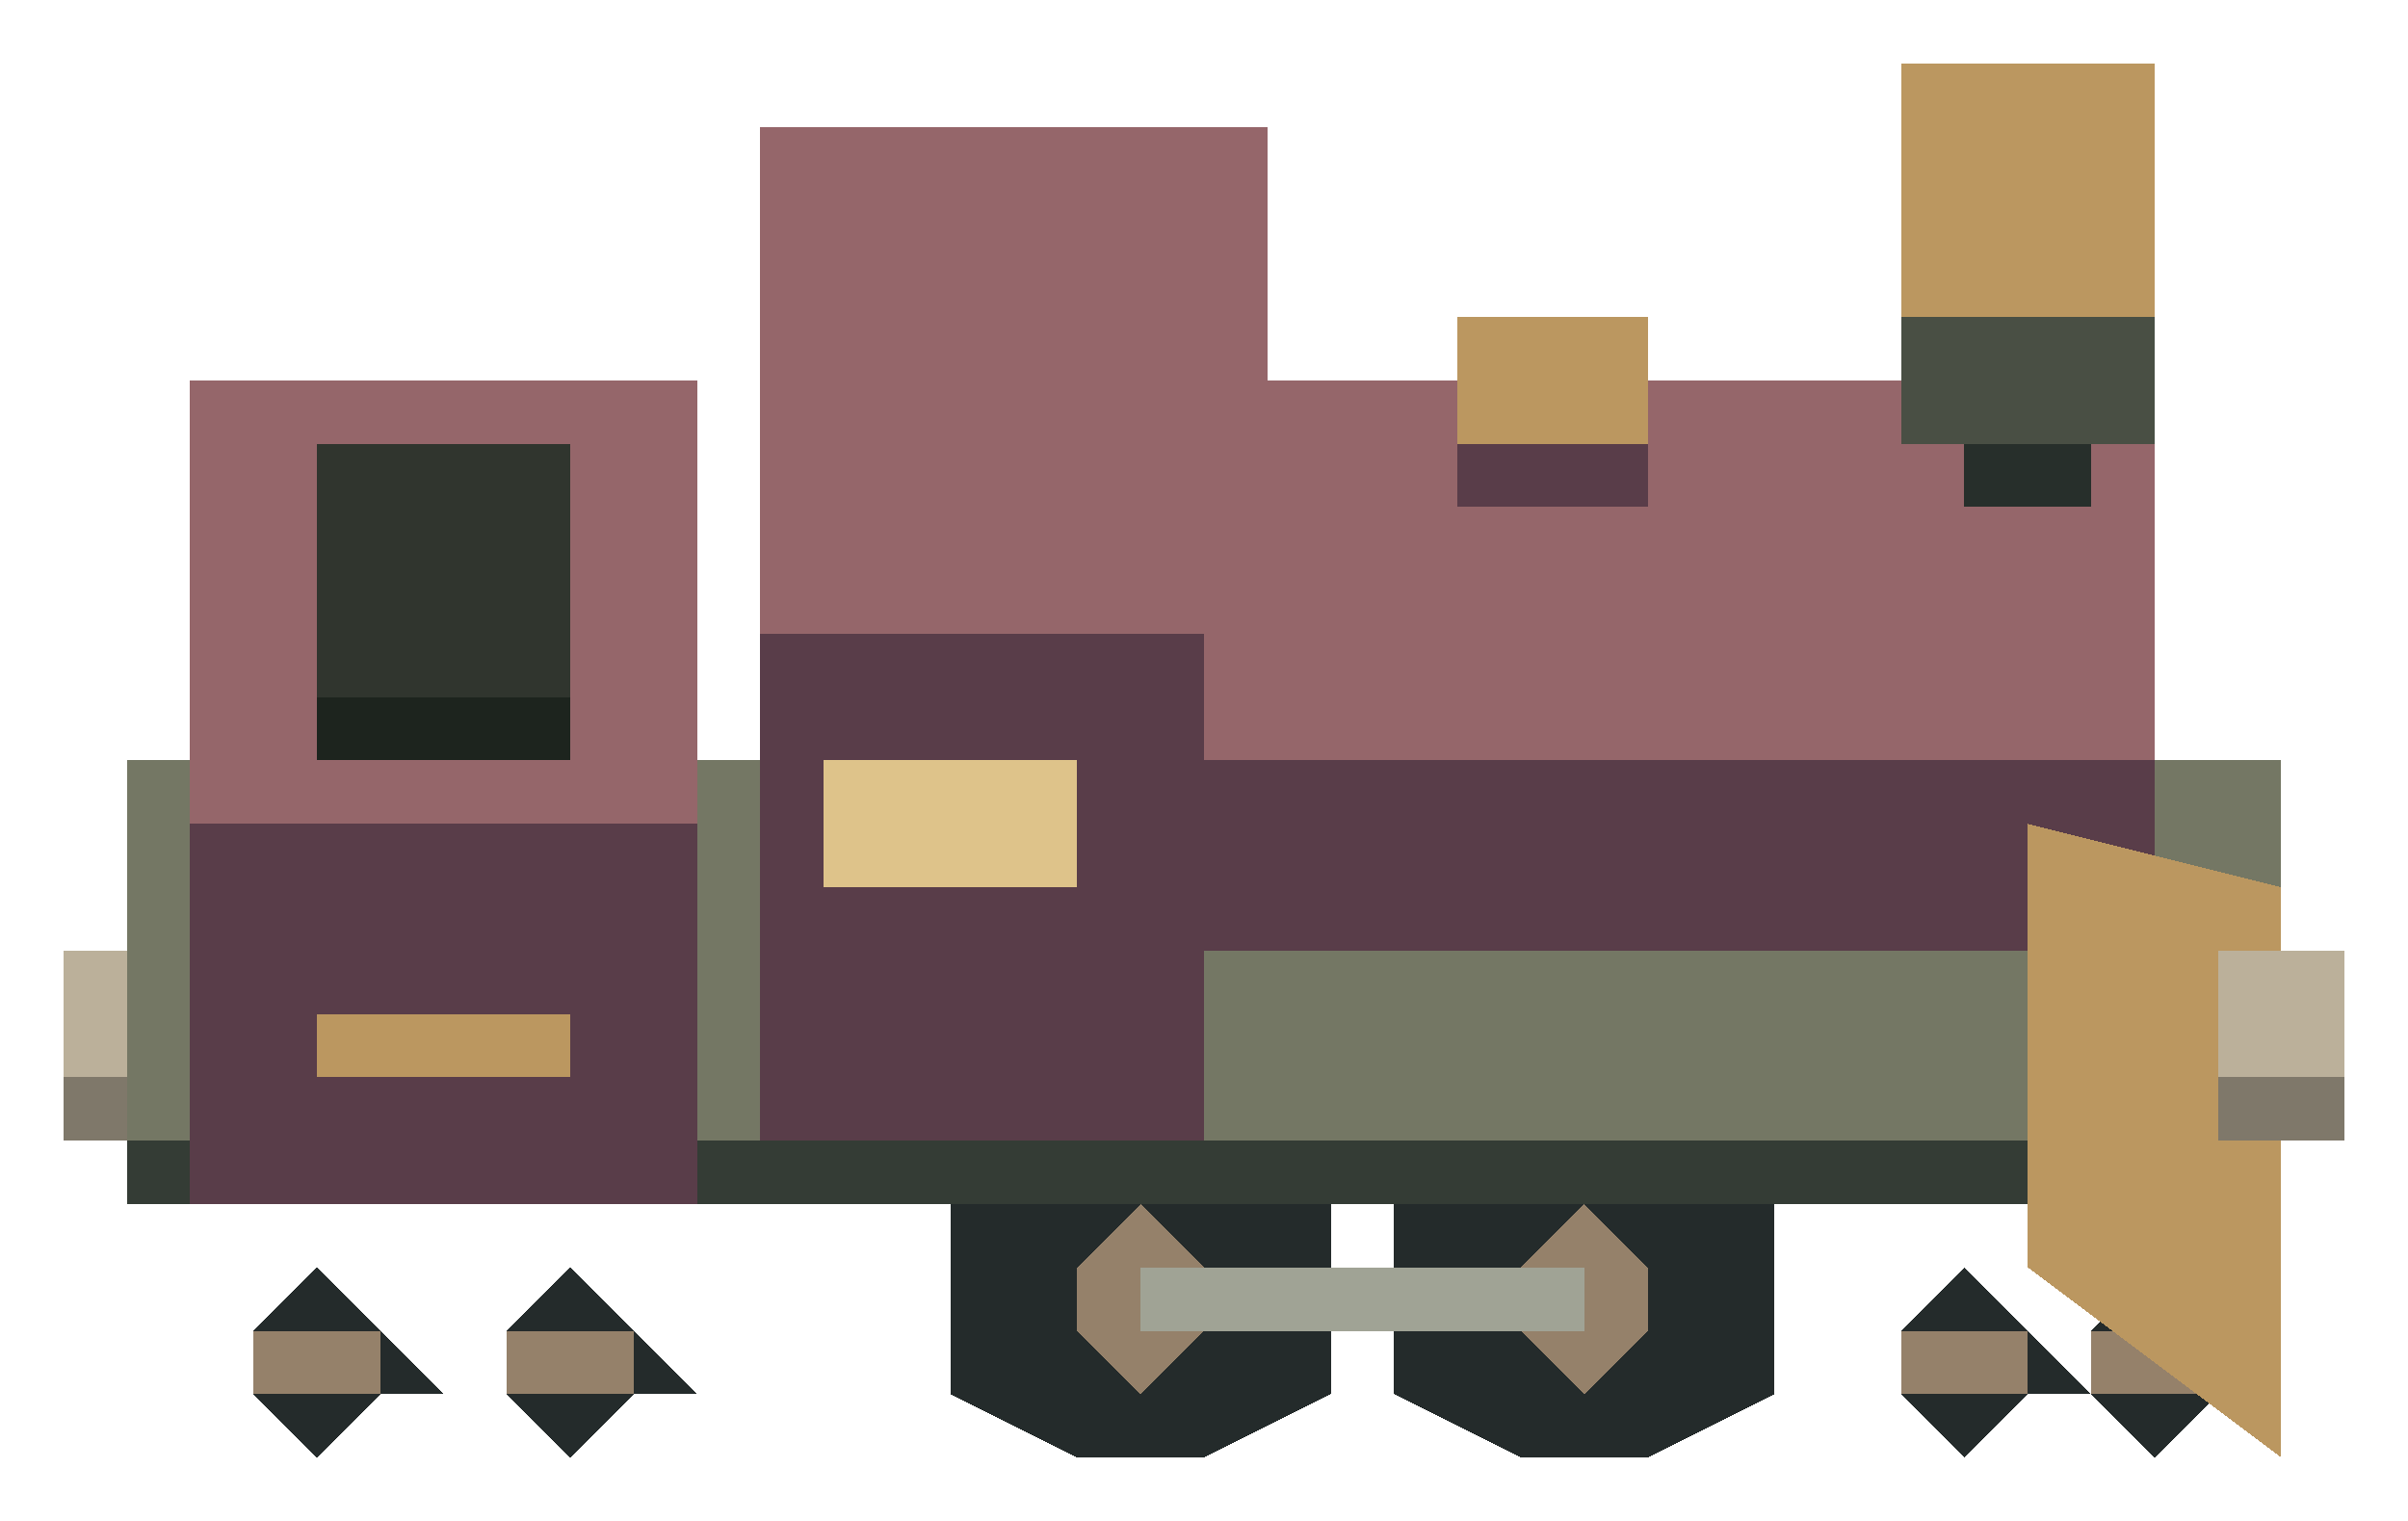
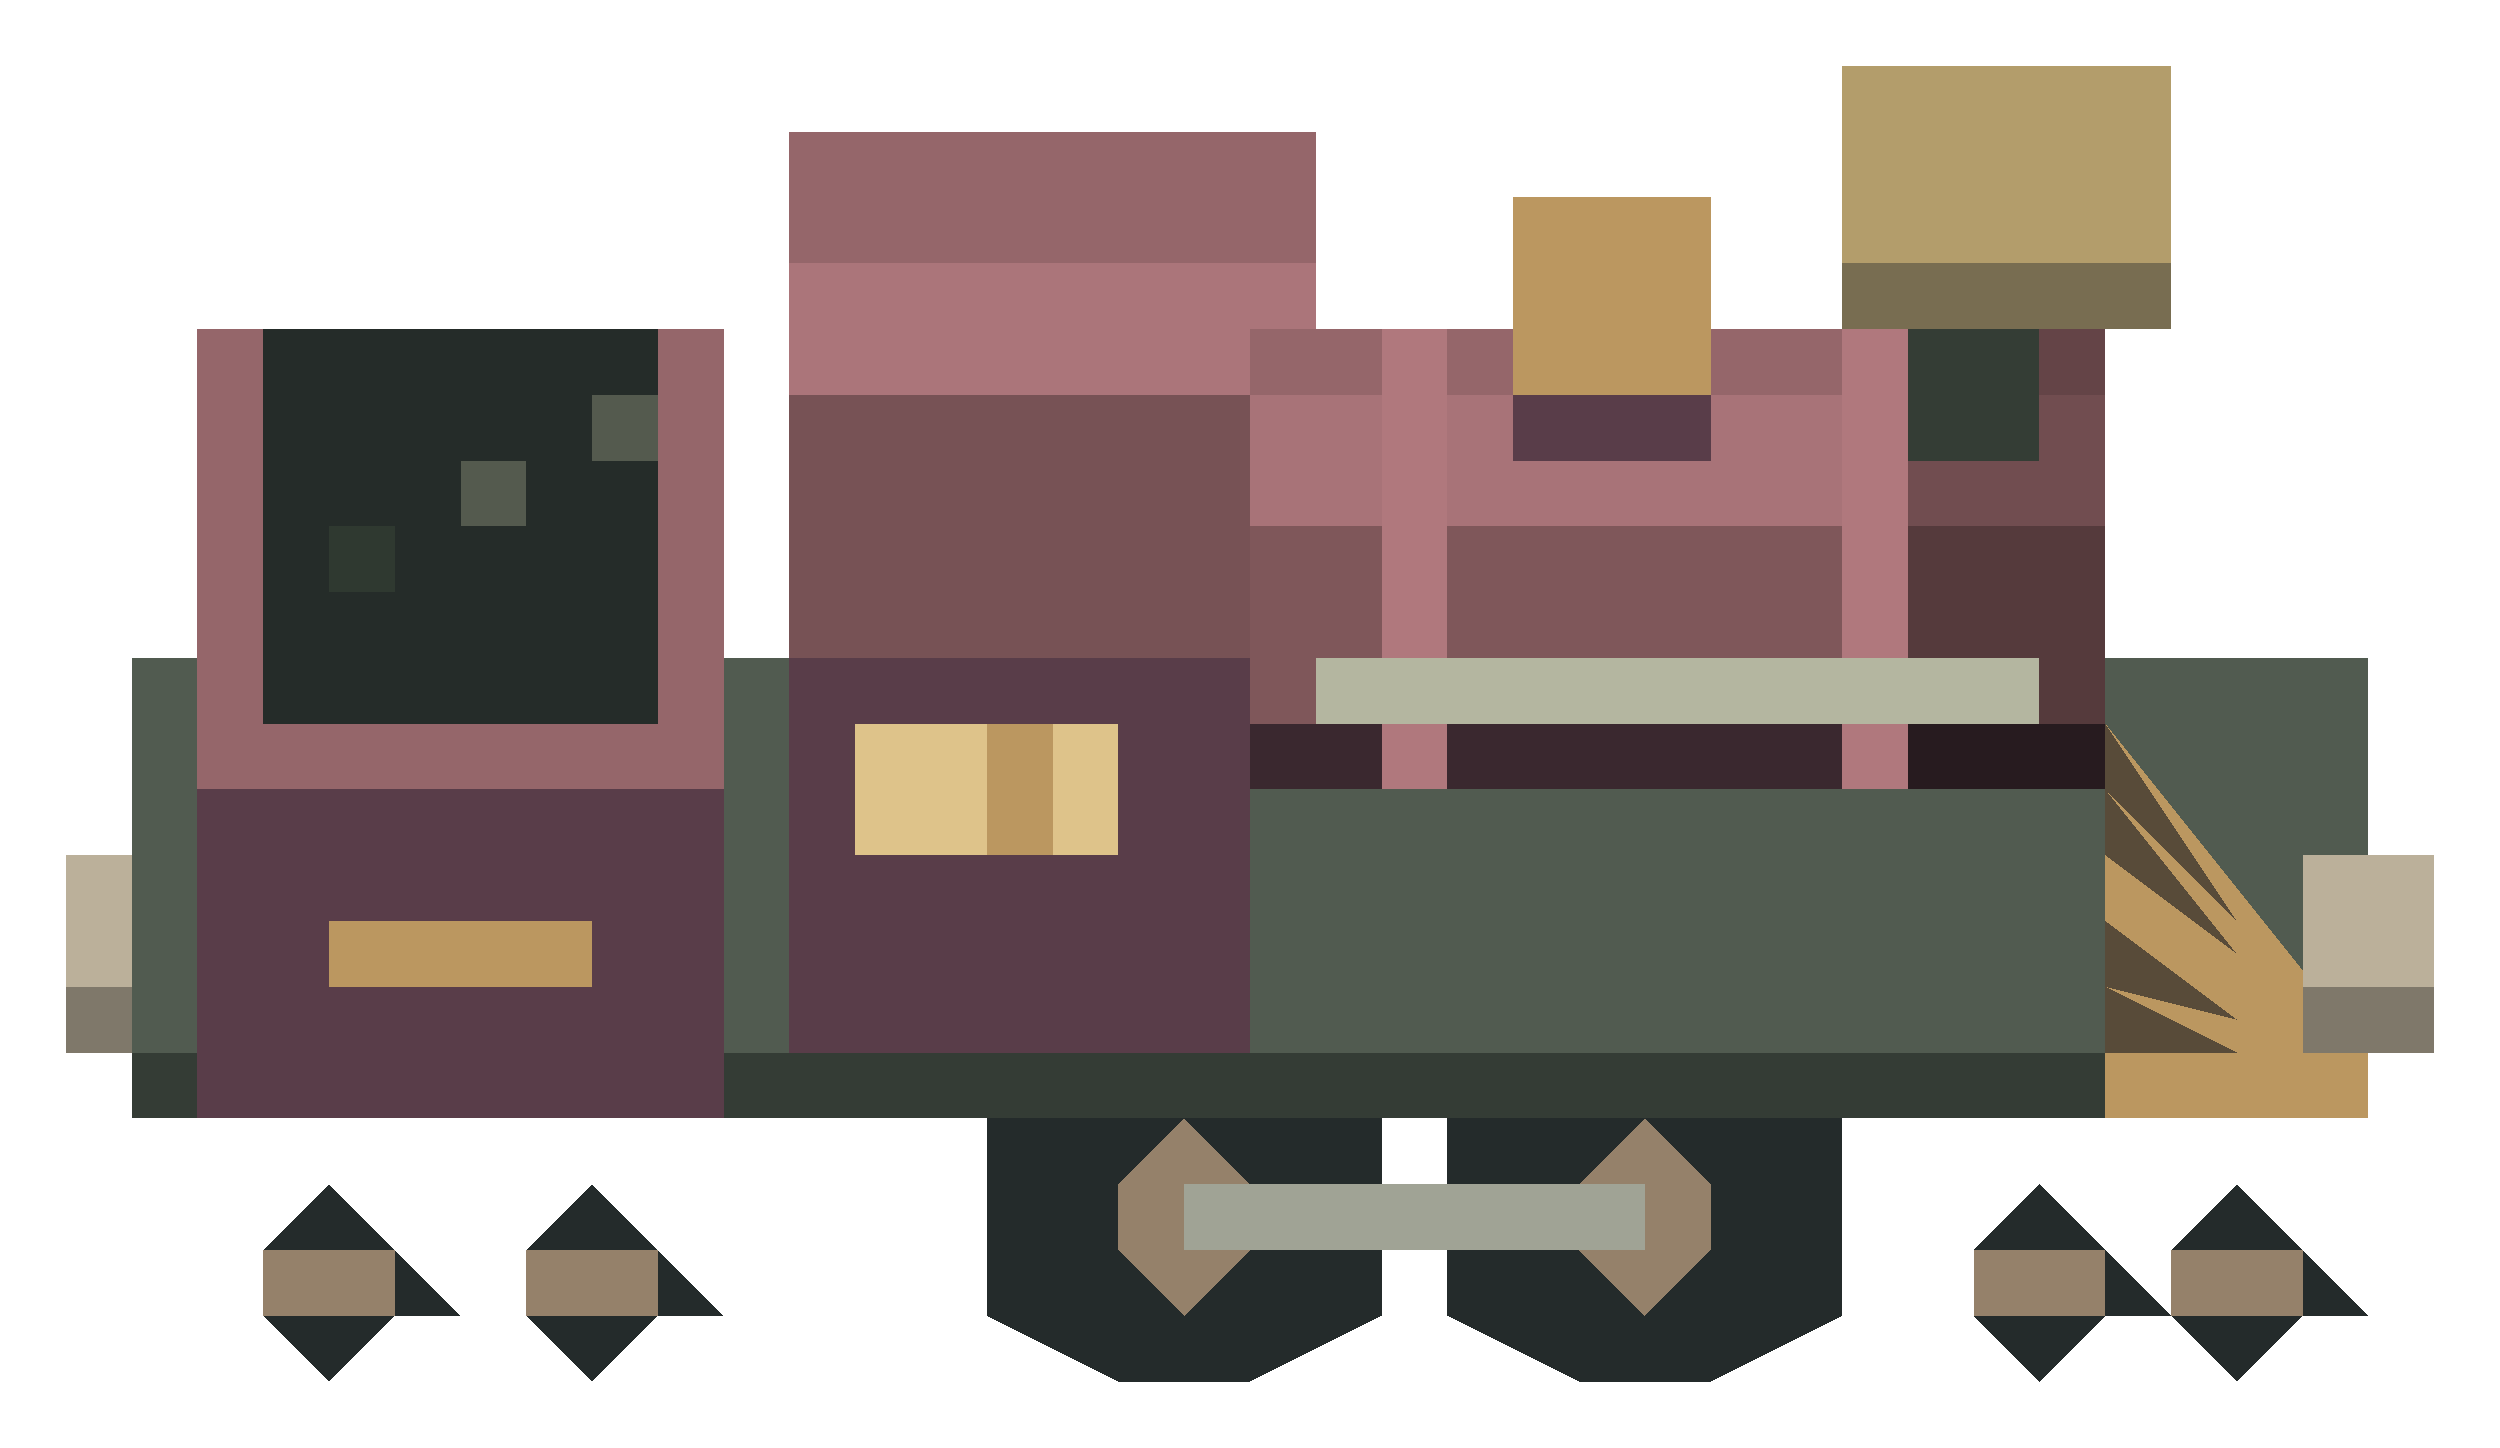
- <svg xmlns="http://www.w3.org/2000/svg" width="38" height="24" viewBox="0 0 38 24" shape-rendering="crispEdges" data-template="driving-loco-steam-american-right" data-anchor-x="2" data-anchor-y="19" data-length-m="17">
+ <svg xmlns="http://www.w3.org/2000/svg" width="38" height="22" viewBox="0 0 38 22" shape-rendering="crispEdges" data-template="driving-loco-steam-american-right" data-anchor-x="2" data-anchor-y="17" data-length-m="17">
  <g id="coupler">
-     <polygon points="1,18 3,18 3,17 1,17" fill="#7f786a" />
-     <polygon points="1,15 3,15 3,17 1,17" fill="#bbb09a" />
+     <polygon points="1,16 3,16 3,15 1,15" fill="#7f786a" />
+     <polygon points="1,13 3,13 3,15 1,15" fill="#bbb09a" />
  </g>
  <g id="running-gear">
-     <polygon points="7,22 6,21 5,20 5,20 4,21 4,22 4,22 5,23 5,23 6,22" fill="#242b2b" />
-     <polygon points="6,22 6,21 5,21 5,21 4,21 4,22 4,22 5,22 5,22 6,22" fill="#95816a" />
-     <polygon points="11,22 10,21 9,20 9,20 8,21 8,22 8,22 9,23 9,23 10,22" fill="#242b2b" />
-     <polygon points="10,22 10,21 9,21 9,21 8,21 8,22 8,22 9,22 9,22 10,22" fill="#95816a" />
-     <polygon points="21,20 21,19 19,17 17,17 15,19 15,20 15,22 17,23 19,23 21,22" fill="#242b2b" />
-     <polygon points="19,20 19,20 18,19 18,19 17,20 17,20 17,21 18,22 18,22 19,21" fill="#95816a" />
-     <polygon points="28,20 28,19 26,17 24,17 22,19 22,20 22,22 24,23 26,23 28,22" fill="#242b2b" />
-     <polygon points="26,20 26,20 25,19 25,19 24,20 24,20 24,21 25,22 25,22 26,21" fill="#95816a" />
-     <polygon points="33,22 32,21 31,20 31,20 30,21 30,22 30,22 31,23 31,23 32,22" fill="#242b2b" />
-     <polygon points="32,22 32,21 31,21 31,21 30,21 30,22 30,22 31,22 31,22 32,22" fill="#95816a" />
-     <polygon points="36,22 35,21 34,20 34,20 33,21 33,22 33,22 34,23 34,23 35,22" fill="#242b2b" />
-     <polygon points="35,22 35,21 34,21 34,21 33,21 33,22 33,22 34,22 34,22 35,22" fill="#95816a" />
+     <polygon points="7,20 6,19 5,18 5,18 4,19 4,20 4,20 5,21 5,21 6,20" fill="#242b2b" />
+     <polygon points="6,20 6,19 5,19 5,19 4,19 4,20 4,20 5,20 5,20 6,20" fill="#95816a" />
+     <polygon points="11,20 10,19 9,18 9,18 8,19 8,20 8,20 9,21 9,21 10,20" fill="#242b2b" />
+     <polygon points="10,20 10,19 9,19 9,19 8,19 8,20 8,20 9,20 9,20 10,20" fill="#95816a" />
+     <polygon points="21,18 21,17 19,15 17,15 15,17 15,18 15,20 17,21 19,21 21,20" fill="#242b2b" />
+     <polygon points="19,18 19,18 18,17 18,17 17,18 17,18 17,19 18,20 18,20 19,19" fill="#95816a" />
+   </g>
+   <g id="driver-spokes">
+     <polygon points="16,18 20,18 20,18 17,18" fill="#737b6b" />
+     <polygon points="17,20 19,17 19,17 17,20" fill="#737b6b" />
+     <polygon points="19,20 17,17 17,17 19,20" fill="#737b6b" />
+     <polygon points="28,18 28,17 26,15 24,15 22,17 22,18 22,20 24,21 26,21 28,20" fill="#242b2b" />
+     <polygon points="26,18 26,18 25,17 25,17 24,18 24,18 24,19 25,20 25,20 26,19" fill="#95816a" />
+   </g>
+   <g id="driver-spokes">
+     <polygon points="23,18 27,18 27,18 24,18" fill="#737b6b" />
+     <polygon points="24,20 26,17 26,17 24,20" fill="#737b6b" />
+     <polygon points="26,20 24,17 24,17 26,20" fill="#737b6b" />
+     <polygon points="33,20 32,19 31,18 31,18 30,19 30,20 30,20 31,21 31,21 32,20" fill="#242b2b" />
+     <polygon points="32,20 32,19 31,19 31,19 30,19 30,20 30,20 31,20 31,20 32,20" fill="#95816a" />
+     <polygon points="36,20 35,19 34,18 34,18 33,19 33,20 33,20 34,21 34,21 35,20" fill="#242b2b" />
+     <polygon points="35,20 35,19 34,19 34,19 33,19 33,20 33,20 34,20 34,20 35,20" fill="#95816a" />
  </g>
  <g id="frame">
-     <polygon points="2,19 36,19 36,18 2,18" fill="#343c35" />
-     <polygon points="2,12 36,12 36,18 2,18" fill="#747764" />
+     <polygon points="2,17 36,17 36,16 2,16" fill="#343c35" />
+     <polygon points="2,10 36,10 36,16 2,16" fill="#515b50" />
  </g>
  <g id="coupling-rods">
-     <polygon points="18,21 25,21 25,20 18,20" fill="#a0a395" />
+     <polygon points="18,19 25,19 25,18 18,18" fill="#a0a395" />
  </g>
  <g id="tender">
-     <polygon points="3,19 11,19 11,13 3,13" fill="#593d49" />
-     <polygon points="3,6 11,6 11,13 3,13" fill="#95666a" />
-     <polygon points="5,12 9,12 9,11 5,11" fill="#1d241e" />
-     <polygon points="5,7 9,7 9,11 5,11" fill="#30352e" />
-     <polygon points="5,17 9,17 9,16 5,16" fill="#bb9760" />
-     <polygon points="5,16 9,16 9,16 5,16" fill="#bb9760" />
+     <polygon points="3,17 11,17 11,12 3,12" fill="#593d49" />
+     <polygon points="3,5 11,5 11,12 3,12" fill="#95666a" />
+   </g>
+   <g id="coal-load">
+     <polygon points="4,11 10,11 10,11 4,11" fill="#1c2421" />
+     <polygon points="4,5 10,5 10,11 4,11" fill="#252c29" />
+     <polygon points="5,9 6,9 6,8 5,8" fill="#2f3930" />
+     <polygon points="5,8 6,8 6,8 5,8" fill="#545a4e" />
+     <polygon points="7,8 8,8 8,8 7,8" fill="#2f3930" />
+     <polygon points="7,7 8,7 8,8 7,8" fill="#545a4e" />
+     <polygon points="9,7 10,7 10,7 9,7" fill="#2f3930" />
+     <polygon points="9,6 10,6 10,7 9,7" fill="#545a4e" />
+     <polygon points="5,15 9,15 9,14 5,14" fill="#bb9760" />
+     <polygon points="5,14 9,14 9,14 5,14" fill="#bb9760" />
  </g>
  <g id="cab">
-     <polygon points="12,18 19,18 19,11 12,11" fill="#593d49" />
-     <polygon points="12,3 19,3 19,11 12,11" fill="#95666a" />
-     <polygon points="13,14 17,14 17,12 13,12" fill="#dec38a" />
-     <polygon points="12,11 20,11 20,10 12,10" fill="#593d49" />
-     <polygon points="12,2 20,2 20,10 12,10" fill="#95666a" />
+     <polygon points="12,16 19,16 19,10 12,10" fill="#593d49" />
+     <polygon points="12,3 19,3 19,10 12,10" fill="#95666a" />
+     <polygon points="13,13 17,13 17,11 13,11" fill="#dec38a" />
+   </g>
+   <g id="arched-cab-roof">
+     <polygon points="12,2 20,2 20,4 12,4" fill="#95666a" />
+     <polygon points="12,4 20,4 20,6 12,6" fill="#ab757a" />
+     <polygon points="12,6 20,6 20,10 12,10" fill="#775255" />
+   </g>
+   <g id="cab-trim">
+     <polygon points="12,15 18,15 18,15 12,15" fill="#bb9760" />
+     <polygon points="12,15 18,15 18,15 12,15" fill="#bb9760" />
+     <polygon points="15,13 16,13 16,11 15,11" fill="#bb9760" />
+     <polygon points="15,11 16,11 16,11 15,11" fill="#bb9760" />
  </g>
  <g id="boiler">
</g>
  <g id="boiler">
-     <polygon points="19,8 34,8 34,6 19,6" fill="#95666a" />
-     <polygon points="19,6 34,6 34,8 19,8" fill="#95666a" />
-     <polygon points="19,8 34,8 34,12 19,12" fill="#95666a" />
-     <polygon points="19,12 34,12 34,15 19,15" fill="#593d49" />
-     <polygon points="19,15 34,15 34,15 19,15" fill="#29302c" />
-     <polygon points="34,13 34,10 34,7 34,6 34,7 34,10 34,13 34,15" fill="#2d3431" />
-     <polygon points="23,8 26,8 26,7 23,7" fill="#593d49" />
-     <polygon points="23,5 26,5 26,7 23,7" fill="#bb9760" />
-     <polygon points="31,8 33,8 33,5 31,5" fill="#272f2b" />
-     <polygon points="31,3 33,3 33,5 31,5" fill="#484e45" />
+     <polygon points="19,6 29,6 29,5 19,5" fill="#593d49" />
+     <polygon points="29,6 32,6 32,5 29,5" fill="#3c2931" />
+     <polygon points="19,5 29,5 29,6 19,6" fill="#95666a" />
+     <polygon points="29,5 32,5 32,6 29,6" fill="#644447" />
+     <polygon points="19,6 29,6 29,8 19,8" fill="#a87378" />
+     <polygon points="29,6 32,6 32,8 29,8" fill="#714d50" />
+     <polygon points="19,8 29,8 29,11 19,11" fill="#7f575a" />
+     <polygon points="29,8 32,8 32,11 29,11" fill="#553a3c" />
+     <polygon points="19,11 29,11 29,12 19,12" fill="#593d49" />
+     <polygon points="29,11 32,11 32,12 29,12" fill="#3c2931" />
+     <polygon points="19,12 29,12 29,11 19,11" fill="#3a282f" />
+     <polygon points="29,12 32,12 32,11 29,11" fill="#271b1f" />
+   </g>
+   <g id="boiler-bands">
+     <polygon points="21,6 22,6 22,5 21,5" fill="#b0787d" />
+     <polygon points="21,5 22,5 22,6 21,6" fill="#b0787d" />
+     <polygon points="21,6 22,6 22,8 21,8" fill="#b0787d" />
+     <polygon points="21,8 22,8 22,11 21,11" fill="#b0787d" />
+     <polygon points="21,11 22,11 22,12 21,12" fill="#b0787d" />
+     <polygon points="21,12 22,12 22,11 21,11" fill="#b0787d" />
+     <polygon points="28,6 29,6 29,5 28,5" fill="#b0787d" />
+     <polygon points="28,5 29,5 29,6 28,6" fill="#b0787d" />
+     <polygon points="28,6 29,6 29,8 28,8" fill="#b0787d" />
+     <polygon points="28,8 29,8 29,11 28,11" fill="#b0787d" />
+     <polygon points="28,11 29,11 29,12 28,12" fill="#b0787d" />
+     <polygon points="28,12 29,12 29,11 28,11" fill="#b0787d" />
+   </g>
+   <g id="steam-dome">
+     <polygon points="23,7 26,7 26,6 23,6" fill="#593d49" />
+     <polygon points="23,3 26,3 26,6 23,6" fill="#bb9760" />
  </g>
  <g id="spark-arrestor">
-     <polygon points="30,7 34,7 34,5 30,5" fill="#494f44" />
-     <polygon points="30,1 34,1 34,5 30,5" fill="#bb9760" />
+     <polygon points="29,7 31,7 31,5 29,5" fill="#343d35" />
+     <polygon points="29,3 31,3 31,5 29,5" fill="#777b68" />
+     <polygon points="29,5 28,5 33,5 31,5" fill="#6d6550" />
+     <polygon points="28,5 33,5 33,4 28,4" fill="#786d51" />
+     <polygon points="28,1 33,1 33,4 28,4" fill="#b39d6b" />
  </g>
-   <g id="cowcatcher">
-     <polygon points="32,13 36,14 36,23 32,20" fill="#bb9760" />
+   <g id="boiler-handrail">
+     <polygon points="20,11 31,11 31,10 20,10" fill="#b4b6a0" />
+   </g>
+   <g id="slatted-pilot">
+     <polygon points="32,11 36,16 32,16" fill="#584b39" />
+     <polygon points="32,11 36,16 36,17 32,11" fill="#bb9760" />
+     <polygon points="32,12 36,16 36,17 32,12" fill="#bb9760" />
+     <polygon points="32,13 36,16 36,17 32,14" fill="#bb9760" />
+     <polygon points="32,15 36,16 36,17 32,15" fill="#bb9760" />
+     <polygon points="32,16 36,16 36,17 32,17" fill="#bb9760" />
  </g>
  <g id="coupler">
-     <polygon points="35,18 37,18 37,17 35,17" fill="#7f786a" />
-     <polygon points="35,15 37,15 37,17 35,17" fill="#bbb09a" />
+     <polygon points="35,16 37,16 37,15 35,15" fill="#7f786a" />
+     <polygon points="35,13 37,13 37,15 35,15" fill="#bbb09a" />
  </g>
</svg>
